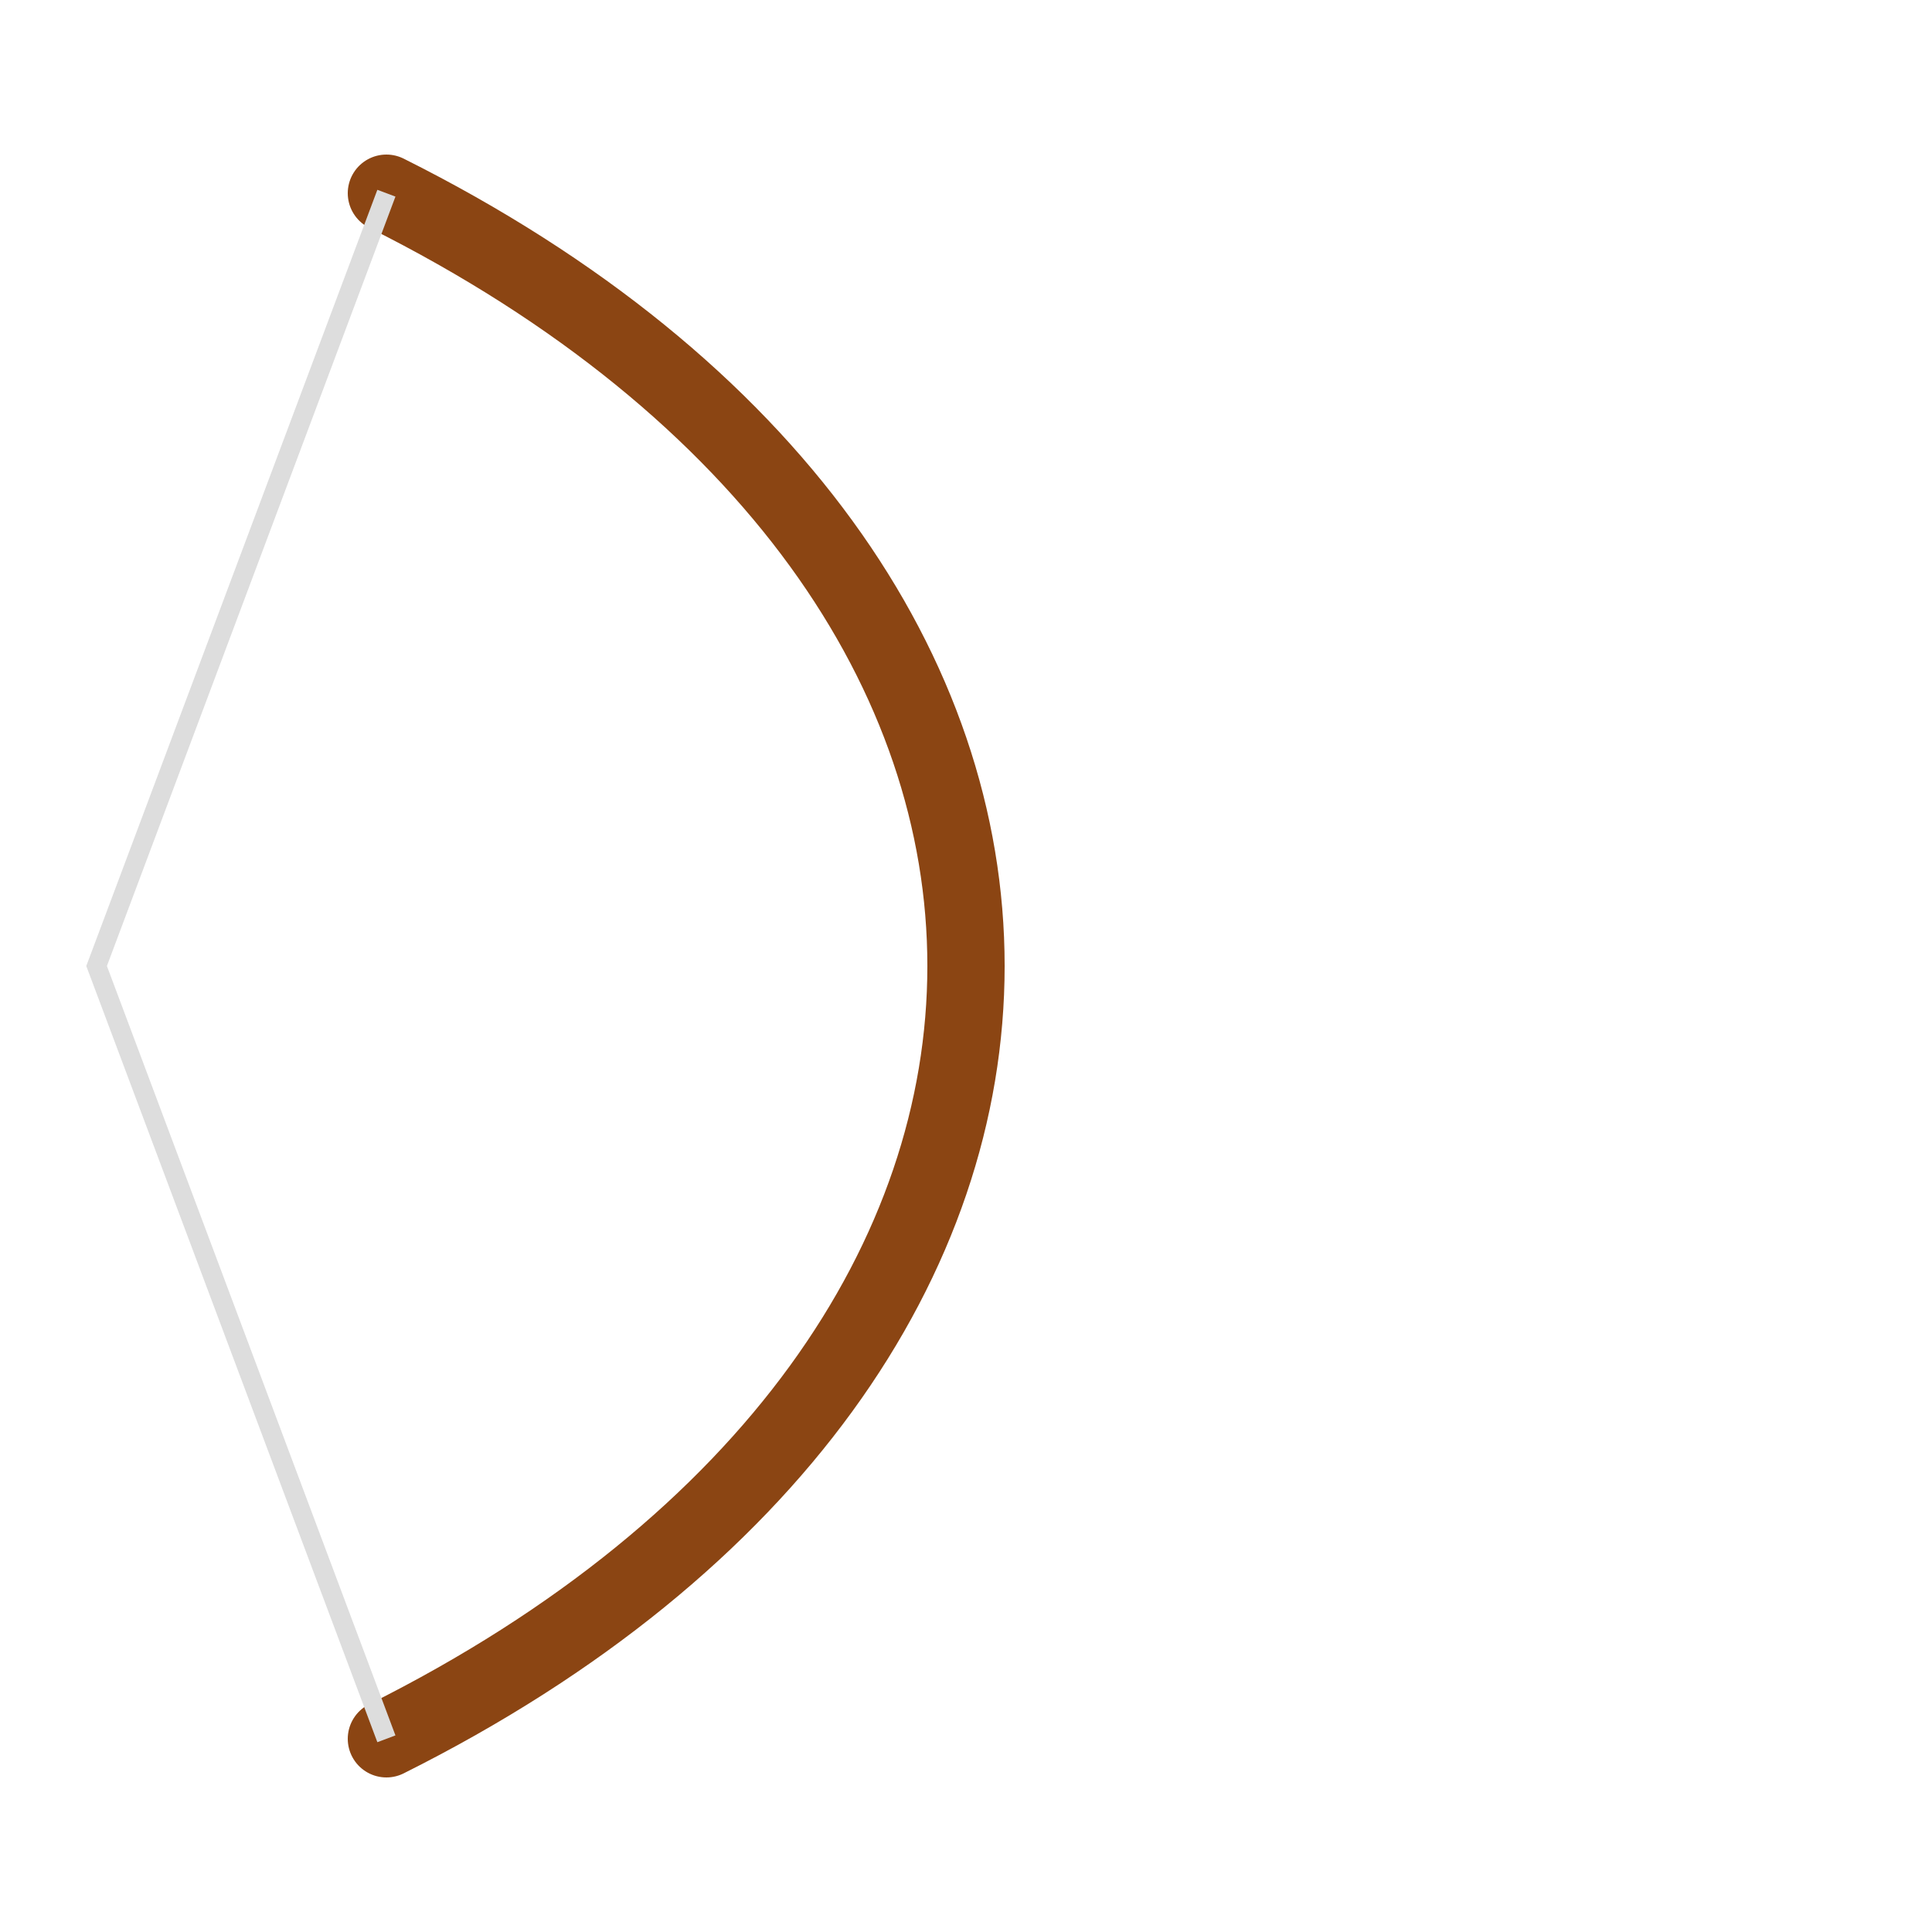
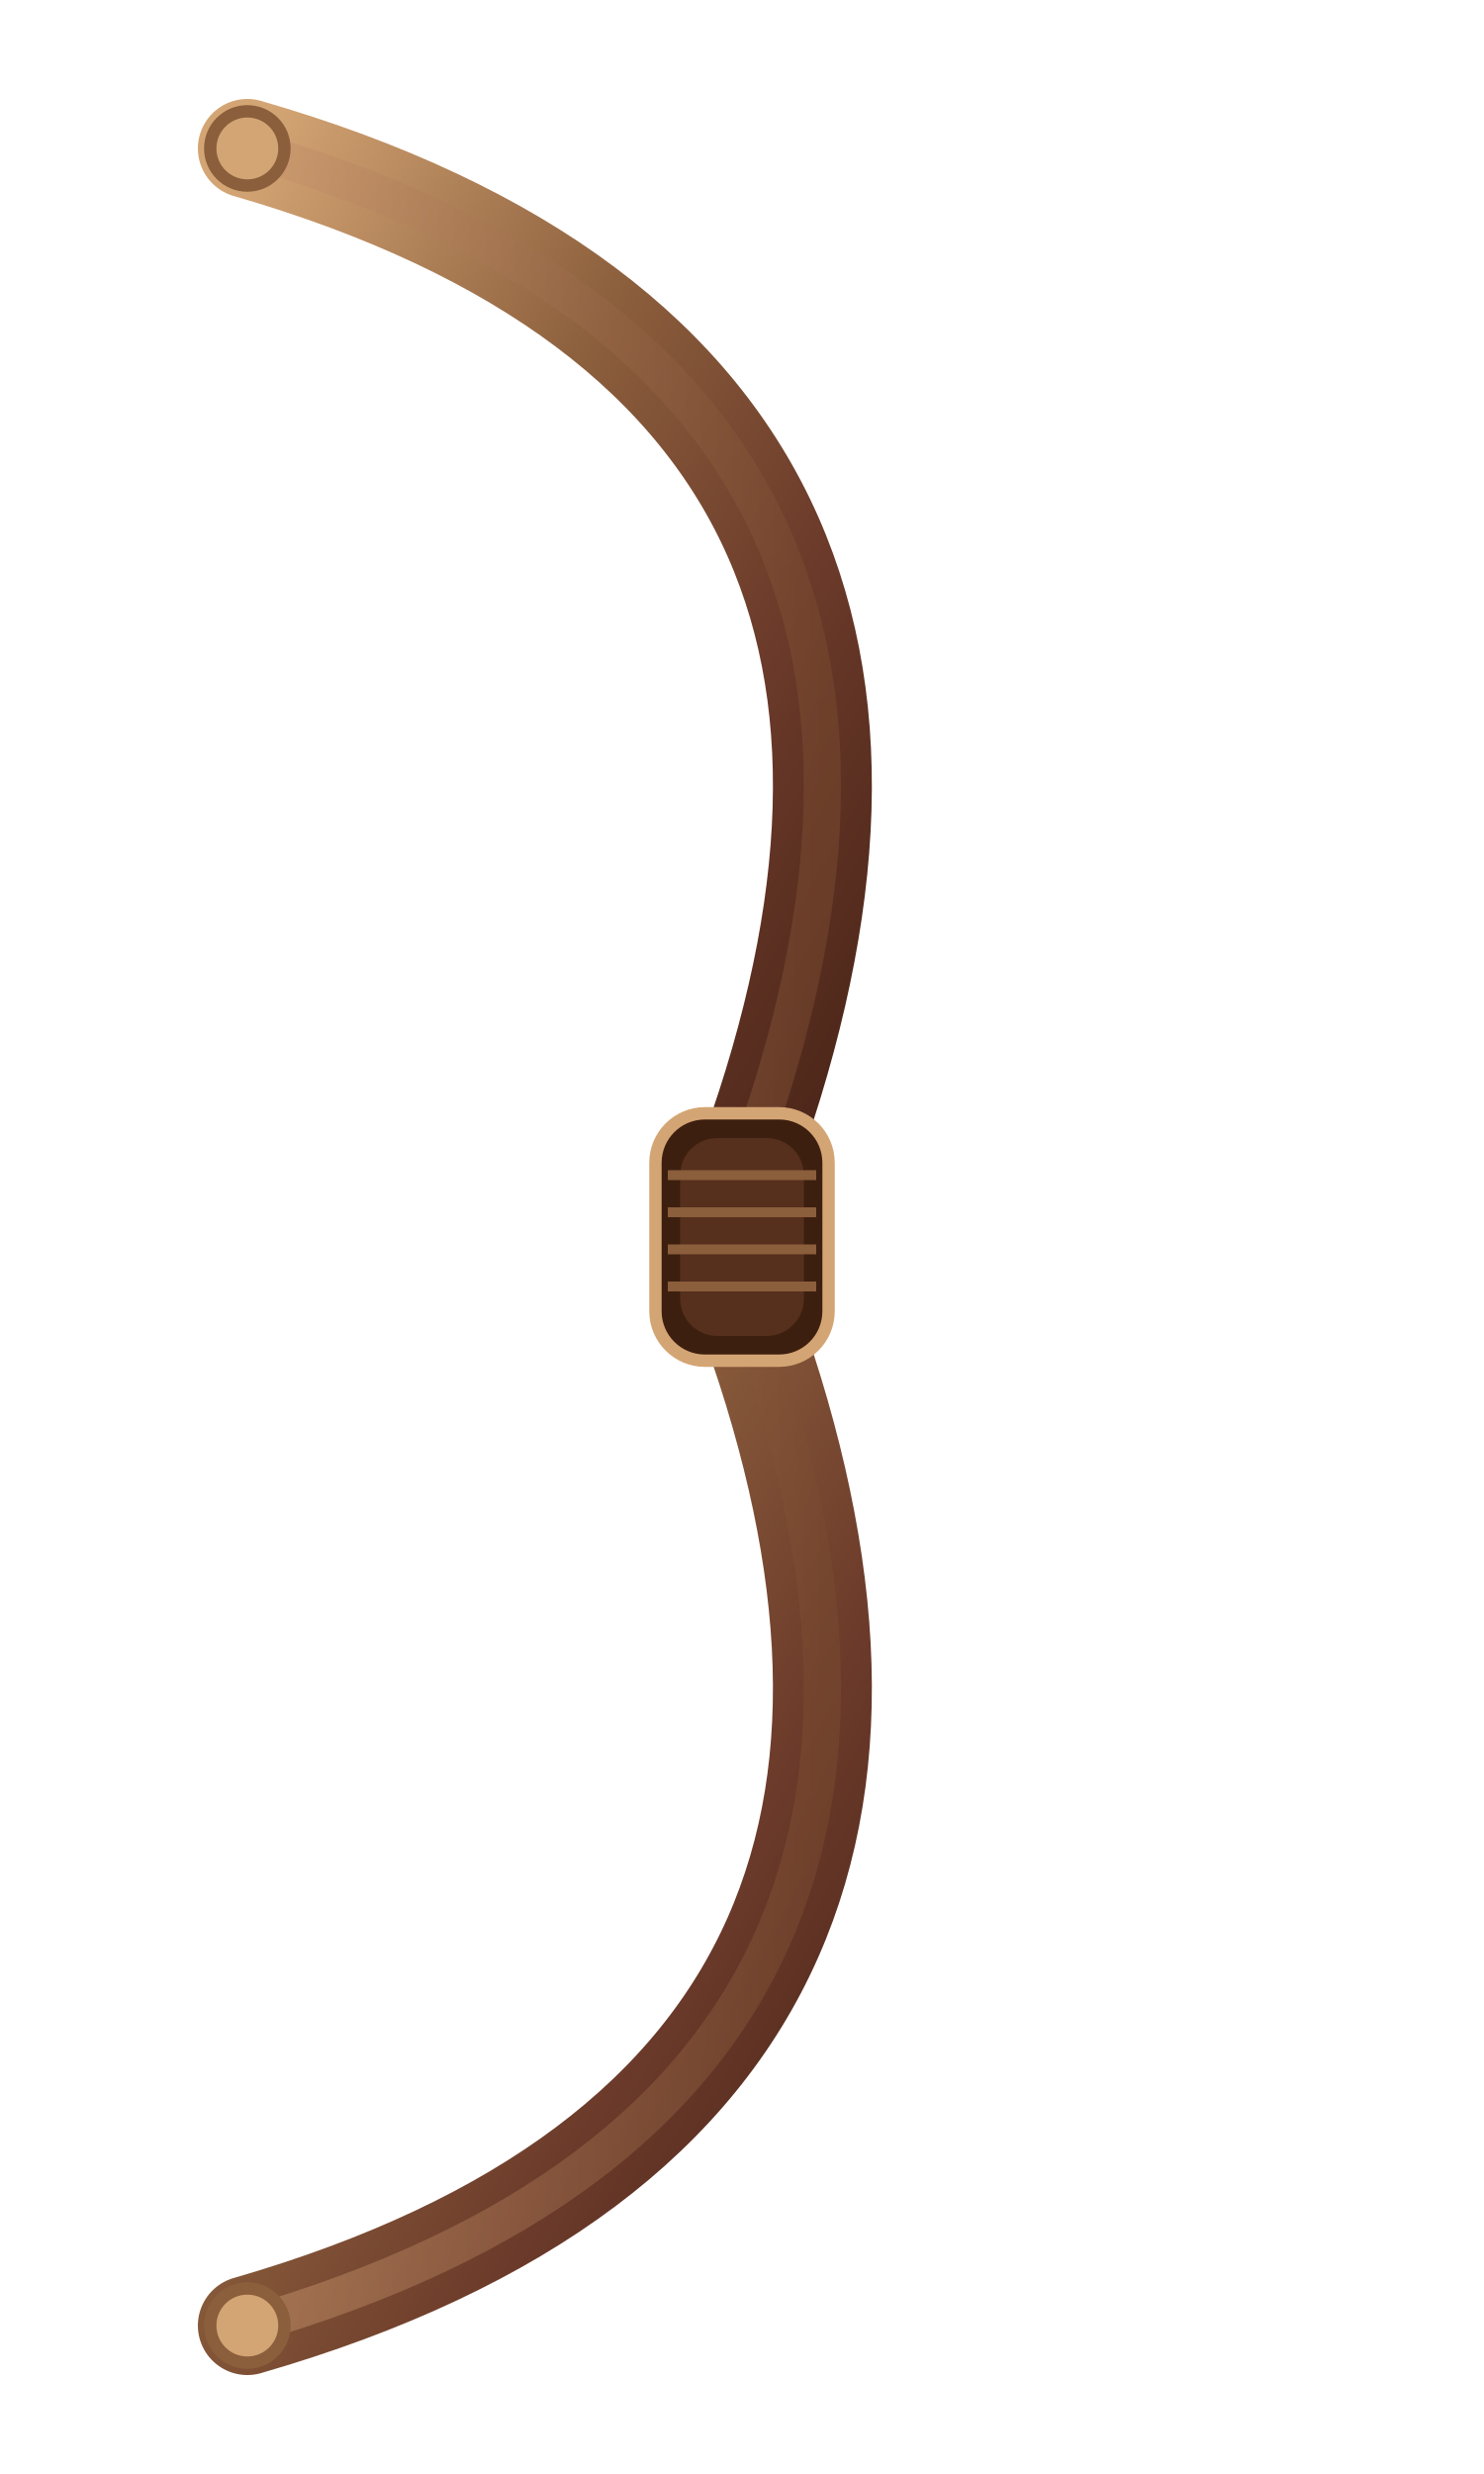
- <svg xmlns="http://www.w3.org/2000/svg" viewBox="0 0 100 100">
-   <path d="M20,10 C60,30 60,70 20,90" fill="none" stroke="#8B4513" stroke-width="4" stroke-linecap="round" />
-   <polyline points="20,10 5,50 20,90" fill="none" stroke="#DDD" stroke-width="1" />
+ <svg xmlns="http://www.w3.org/2000/svg" viewBox="0 0 120 200">
+   <defs>
+     <linearGradient id="bowWood2" x1="0" y1="0" x2="1" y2="1">
+       <stop offset="0%" stop-color="#D4A574" />
+       <stop offset="40%" stop-color="#8B5E3C" />
+       <stop offset="70%" stop-color="#6B3A2A" />
+       <stop offset="100%" stop-color="#4A2518" />
+     </linearGradient>
+     <linearGradient id="bowEdge2" x1="0" y1="0" x2="1" y2="0">
+       <stop offset="0%" stop-color="#C8956E" />
+       <stop offset="100%" stop-color="#7A4B30" />
+     </linearGradient>
+     <filter id="bowGlow2">
+       <feGaussianBlur stdDeviation="2" result="blur" />
+       <feMerge>
+         <feMergeNode in="blur" />
+         <feMergeNode in="SourceGraphic" />
+       </feMerge>
+     </filter>
+     <filter id="stringGlow">
+       <feGaussianBlur stdDeviation="3" result="blur" />
+       <feMerge>
+         <feMergeNode in="blur" />
+         <feMergeNode in="SourceGraphic" />
+       </feMerge>
+     </filter>
+   </defs>
+   <path d="M20,12 C65,25 75,55 60,95" fill="none" stroke="url(#bowWood2)" stroke-width="8" stroke-linecap="round" />
+   <path d="M60,105 C75,145 65,175 20,188" fill="none" stroke="url(#bowWood2)" stroke-width="8" stroke-linecap="round" />
+   <path d="M20,12 C65,25 75,55 60,95" fill="none" stroke="url(#bowEdge2)" stroke-width="3" stroke-linecap="round" opacity="0.5" />
+   <path d="M60,105 C75,145 65,175 20,188" fill="none" stroke="url(#bowEdge2)" stroke-width="3" stroke-linecap="round" opacity="0.5" />
+   <rect x="53" y="90" width="14" height="20" rx="4" fill="#3D1F0F" stroke="#D4A574" stroke-width="1" />
+   <rect x="55" y="92" width="10" height="16" rx="3" fill="#5C3320" opacity="0.8" />
+   <line x1="54" y1="95" x2="66" y2="95" stroke="#8B5E3C" stroke-width="0.8" />
+   <line x1="54" y1="98" x2="66" y2="98" stroke="#8B5E3C" stroke-width="0.8" />
+   <line x1="54" y1="101" x2="66" y2="101" stroke="#8B5E3C" stroke-width="0.8" />
+   <line x1="54" y1="104" x2="66" y2="104" stroke="#8B5E3C" stroke-width="0.8" />
+   <circle cx="20" cy="12" r="3" fill="#D4A574" stroke="#8B5E3C" stroke-width="1" />
+   <circle cx="20" cy="188" r="3" fill="#D4A574" stroke="#8B5E3C" stroke-width="1" />
+   <path d="M20,12 L20,85 L20,188" stroke="#FFD700" stroke-width="2" fill="none" filter="url(#stringGlow)" />
</svg>
